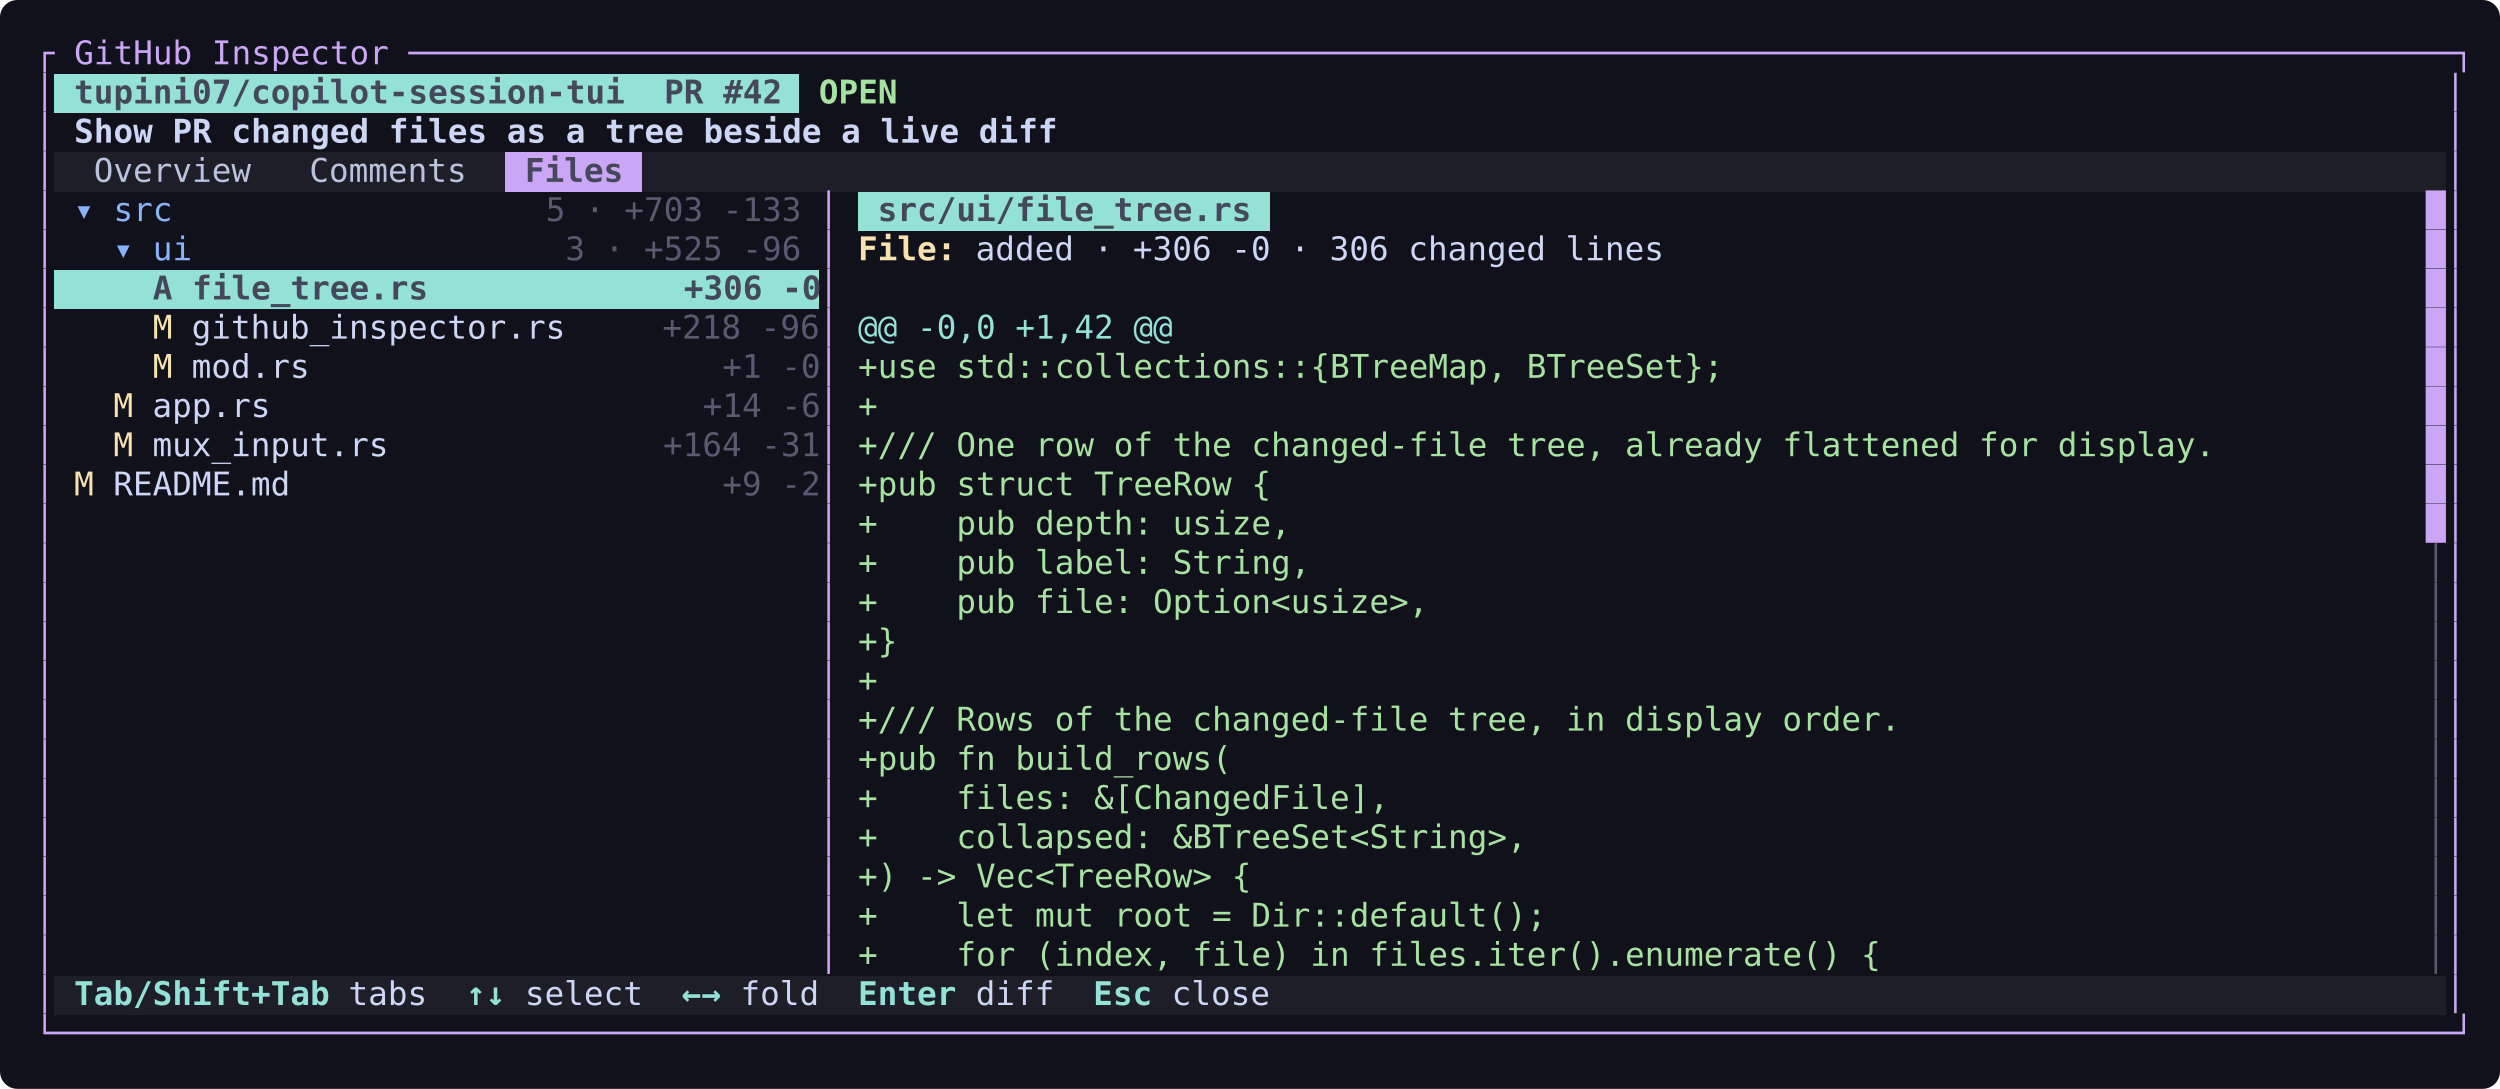
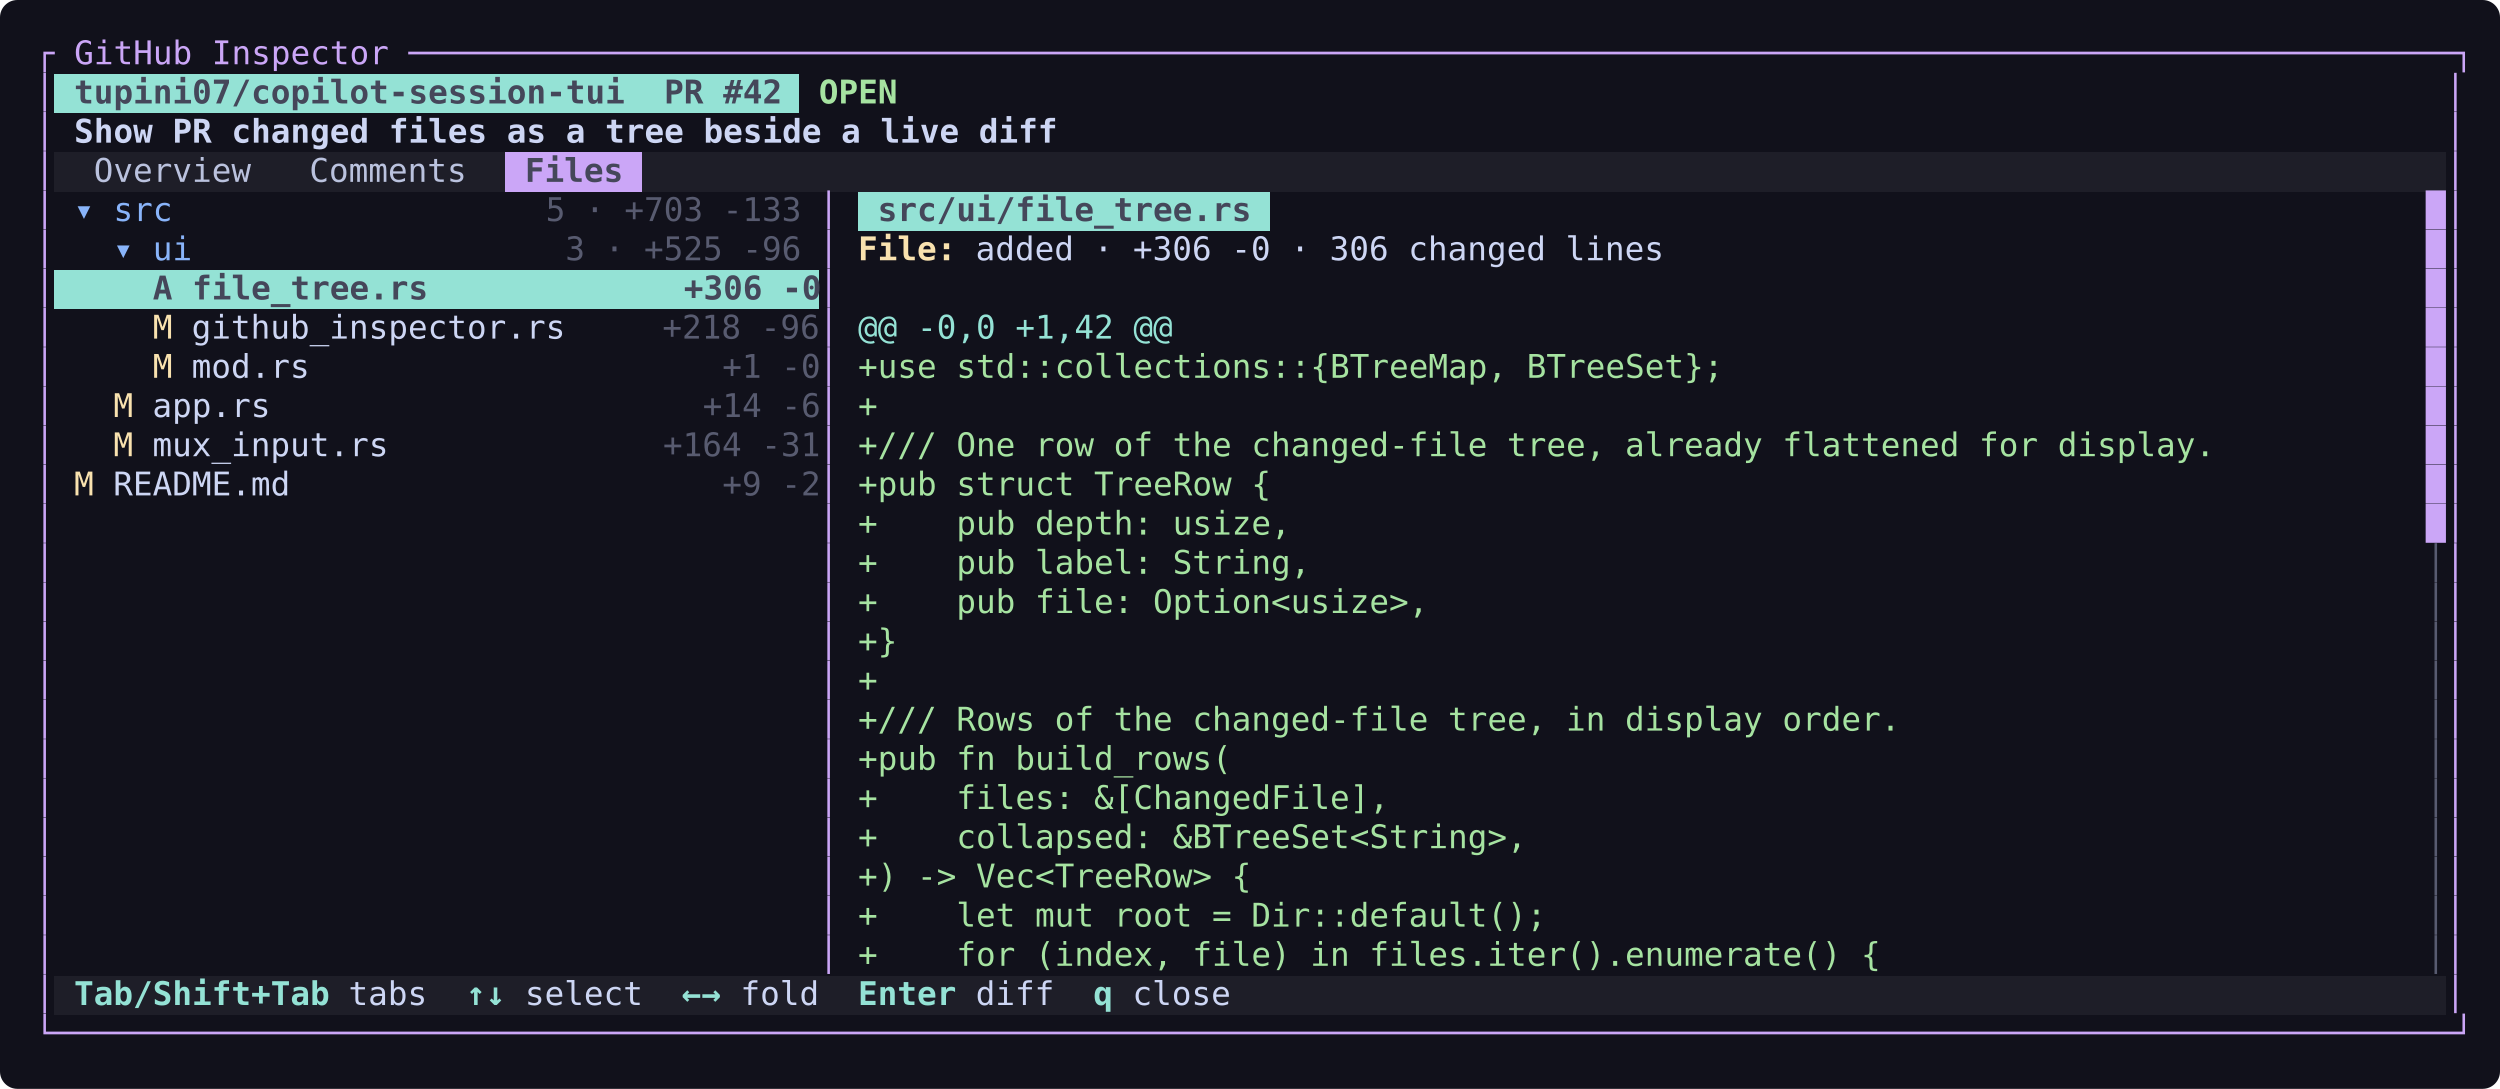
<svg xmlns="http://www.w3.org/2000/svg" width="1148" height="500" viewBox="0 0 1148 500" font-family="ui-monospace,SFMono-Regular,Menlo,Consolas,'DejaVu Sans Mono','Liberation Mono',monospace" font-size="15">
  <rect width="1148" height="500" rx="8" fill="#11111b" />
  <rect x="25.0" y="34.0" width="342.0" height="18.0" fill="#94e2d5" shape-rendering="crispEdges" />
  <rect x="25.0" y="70.0" width="207.0" height="18.0" fill="#1e1e28" shape-rendering="crispEdges" />
  <rect x="232.0" y="70.0" width="63.0" height="18.0" fill="#cba6f7" shape-rendering="crispEdges" />
  <rect x="295.0" y="70.0" width="828.0" height="18.0" fill="#1e1e28" shape-rendering="crispEdges" />
  <rect x="394.0" y="88.0" width="189.0" height="18.0" fill="#94e2d5" shape-rendering="crispEdges" />
  <rect x="25.0" y="124.0" width="351.0" height="18.0" fill="#94e2d5" shape-rendering="crispEdges" />
  <rect x="25.0" y="448.0" width="1098.0" height="18.0" fill="#1e1e28" shape-rendering="crispEdges" />
  <text x="16.0" y="29.5" fill="#cba6f7" textLength="1116.0" lengthAdjust="spacing" xml:space="preserve">┌ GitHub Inspector ────────────────────────────────────────────────────────────────────────────────────────────────────────┐</text>
  <text x="16.0" y="47.5" fill="#cba6f7" textLength="9.0" lengthAdjust="spacingAndGlyphs" xml:space="preserve">│</text>
  <text x="25.0" y="47.5" fill="#45475a" textLength="342.0" lengthAdjust="spacing" font-weight="bold" xml:space="preserve"> tupini07/copilot-session-tui  PR #42 </text>
  <text x="376.0" y="47.5" fill="#a6e3a1" textLength="36.0" lengthAdjust="spacing" font-weight="bold" xml:space="preserve">OPEN</text>
  <text x="1123.0" y="47.5" fill="#cba6f7" textLength="9.0" lengthAdjust="spacingAndGlyphs" xml:space="preserve">│</text>
  <text x="16.0" y="65.5" fill="#cba6f7" textLength="9.0" lengthAdjust="spacingAndGlyphs" xml:space="preserve">│</text>
  <text x="25.0" y="65.5" fill="#cdd6f4" textLength="459.0" lengthAdjust="spacing" font-weight="bold" xml:space="preserve"> Show PR changed files as a tree beside a live diff</text>
  <text x="1123.0" y="65.5" fill="#cba6f7" textLength="9.0" lengthAdjust="spacingAndGlyphs" xml:space="preserve">│</text>
  <text x="16.0" y="83.5" fill="#cba6f7" textLength="9.0" lengthAdjust="spacingAndGlyphs" xml:space="preserve">│</text>
  <text x="34.0" y="83.5" fill="#bac2de" textLength="90.0" lengthAdjust="spacing" xml:space="preserve"> Overview </text>
  <text x="133.0" y="83.5" fill="#bac2de" textLength="90.0" lengthAdjust="spacing" xml:space="preserve"> Comments </text>
  <text x="232.0" y="83.5" fill="#45475a" textLength="63.0" lengthAdjust="spacing" font-weight="bold" xml:space="preserve"> Files </text>
  <text x="1123.0" y="83.5" fill="#cba6f7" textLength="9.0" lengthAdjust="spacingAndGlyphs" xml:space="preserve">│</text>
  <text x="16.0" y="101.5" fill="#cba6f7" textLength="9.0" lengthAdjust="spacingAndGlyphs" xml:space="preserve">│</text>
  <text x="25.0" y="101.5" fill="#89b4fa" textLength="54.0" lengthAdjust="spacing" xml:space="preserve"> ▾ src</text>
  <text x="79.0" y="101.5" fill="#585b70" textLength="288.0" lengthAdjust="spacing" xml:space="preserve">                   5 · +703 -133</text>
  <text x="376.0" y="101.5" fill="#cba6f7" textLength="9.0" lengthAdjust="spacingAndGlyphs" xml:space="preserve">│</text>
  <text x="394.0" y="101.5" fill="#45475a" textLength="189.0" lengthAdjust="spacing" font-weight="bold" xml:space="preserve"> src/ui/file_tree.rs </text>
  <text x="1114.0" y="101.5" fill="#cba6f7" textLength="18.0" lengthAdjust="spacingAndGlyphs" xml:space="preserve">█│</text>
  <text x="16.0" y="119.5" fill="#cba6f7" textLength="9.0" lengthAdjust="spacingAndGlyphs" xml:space="preserve">│</text>
  <text x="25.0" y="119.5" fill="#89b4fa" textLength="63.0" lengthAdjust="spacing" xml:space="preserve">   ▾ ui</text>
  <text x="88.0" y="119.5" fill="#585b70" textLength="279.0" lengthAdjust="spacing" xml:space="preserve">                   3 · +525 -96</text>
  <text x="376.0" y="119.5" fill="#cba6f7" textLength="9.0" lengthAdjust="spacingAndGlyphs" xml:space="preserve">│</text>
  <text x="394.0" y="119.5" fill="#f9e2af" textLength="54.0" lengthAdjust="spacing" font-weight="bold" xml:space="preserve">File: </text>
  <text x="448.0" y="119.5" fill="#cdd6f4" textLength="666.0" lengthAdjust="spacing" xml:space="preserve">added · +306 -0 · 306 changed lines                                       </text>
  <text x="1114.0" y="119.5" fill="#cba6f7" textLength="18.0" lengthAdjust="spacingAndGlyphs" xml:space="preserve">█│</text>
  <text x="16.0" y="137.5" fill="#cba6f7" textLength="9.0" lengthAdjust="spacingAndGlyphs" xml:space="preserve">│</text>
  <text x="25.0" y="137.5" fill="#45475a" textLength="351.0" lengthAdjust="spacing" font-weight="bold" xml:space="preserve">     A file_tree.rs             +306 -0</text>
  <text x="376.0" y="137.5" fill="#cba6f7" textLength="9.0" lengthAdjust="spacingAndGlyphs" xml:space="preserve">│</text>
  <text x="1114.0" y="137.5" fill="#cba6f7" textLength="18.0" lengthAdjust="spacingAndGlyphs" xml:space="preserve">█│</text>
  <text x="16.0" y="155.5" fill="#cba6f7" textLength="9.0" lengthAdjust="spacingAndGlyphs" xml:space="preserve">│</text>
  <text x="25.0" y="155.5" fill="#f9e2af" textLength="63.0" lengthAdjust="spacing" xml:space="preserve">     M </text>
  <text x="88.0" y="155.5" fill="#cdd6f4" textLength="171.0" lengthAdjust="spacing" xml:space="preserve">github_inspector.rs</text>
  <text x="259.0" y="155.5" fill="#585b70" textLength="117.0" lengthAdjust="spacing" xml:space="preserve">     +218 -96</text>
  <text x="376.0" y="155.5" fill="#cba6f7" textLength="9.0" lengthAdjust="spacingAndGlyphs" xml:space="preserve">│</text>
  <text x="394.0" y="155.5" fill="#94e2d5" textLength="144.0" lengthAdjust="spacing" xml:space="preserve">@@ -0,0 +1,42 @@</text>
  <text x="1114.0" y="155.5" fill="#cba6f7" textLength="18.0" lengthAdjust="spacingAndGlyphs" xml:space="preserve">█│</text>
  <text x="16.0" y="173.5" fill="#cba6f7" textLength="9.0" lengthAdjust="spacingAndGlyphs" xml:space="preserve">│</text>
  <text x="25.0" y="173.5" fill="#f9e2af" textLength="63.0" lengthAdjust="spacing" xml:space="preserve">     M </text>
  <text x="88.0" y="173.5" fill="#cdd6f4" textLength="54.0" lengthAdjust="spacing" xml:space="preserve">mod.rs</text>
  <text x="142.0" y="173.5" fill="#585b70" textLength="234.0" lengthAdjust="spacing" xml:space="preserve">                     +1 -0</text>
  <text x="376.0" y="173.5" fill="#cba6f7" textLength="9.0" lengthAdjust="spacingAndGlyphs" xml:space="preserve">│</text>
  <text x="394.0" y="173.5" fill="#a6e3a1" textLength="396.0" lengthAdjust="spacing" xml:space="preserve">+use std::collections::{BTreeMap, BTreeSet};</text>
  <text x="1114.0" y="173.5" fill="#cba6f7" textLength="18.0" lengthAdjust="spacingAndGlyphs" xml:space="preserve">█│</text>
  <text x="16.0" y="191.5" fill="#cba6f7" textLength="9.0" lengthAdjust="spacingAndGlyphs" xml:space="preserve">│</text>
  <text x="25.0" y="191.5" fill="#f9e2af" textLength="45.0" lengthAdjust="spacing" xml:space="preserve">   M </text>
  <text x="70.0" y="191.5" fill="#cdd6f4" textLength="54.0" lengthAdjust="spacing" xml:space="preserve">app.rs</text>
  <text x="124.0" y="191.5" fill="#585b70" textLength="252.0" lengthAdjust="spacing" xml:space="preserve">                      +14 -6</text>
  <text x="376.0" y="191.5" fill="#cba6f7" textLength="9.0" lengthAdjust="spacingAndGlyphs" xml:space="preserve">│</text>
  <text x="394.0" y="191.5" fill="#a6e3a1" textLength="9.0" lengthAdjust="spacing" xml:space="preserve">+</text>
  <text x="1114.0" y="191.5" fill="#cba6f7" textLength="18.0" lengthAdjust="spacingAndGlyphs" xml:space="preserve">█│</text>
  <text x="16.0" y="209.5" fill="#cba6f7" textLength="9.0" lengthAdjust="spacingAndGlyphs" xml:space="preserve">│</text>
  <text x="25.0" y="209.5" fill="#f9e2af" textLength="45.0" lengthAdjust="spacing" xml:space="preserve">   M </text>
  <text x="70.0" y="209.5" fill="#cdd6f4" textLength="108.0" lengthAdjust="spacing" xml:space="preserve">mux_input.rs</text>
  <text x="178.0" y="209.5" fill="#585b70" textLength="198.0" lengthAdjust="spacing" xml:space="preserve">              +164 -31</text>
  <text x="376.0" y="209.5" fill="#cba6f7" textLength="9.0" lengthAdjust="spacingAndGlyphs" xml:space="preserve">│</text>
  <text x="394.0" y="209.5" fill="#a6e3a1" textLength="621.0" lengthAdjust="spacing" xml:space="preserve">+/// One row of the changed-file tree, already flattened for display.</text>
  <text x="1114.0" y="209.5" fill="#cba6f7" textLength="18.0" lengthAdjust="spacingAndGlyphs" xml:space="preserve">█│</text>
  <text x="16.0" y="227.5" fill="#cba6f7" textLength="9.0" lengthAdjust="spacingAndGlyphs" xml:space="preserve">│</text>
  <text x="25.0" y="227.5" fill="#f9e2af" textLength="27.0" lengthAdjust="spacing" xml:space="preserve"> M </text>
  <text x="52.0" y="227.5" fill="#cdd6f4" textLength="81.0" lengthAdjust="spacing" xml:space="preserve">README.md</text>
  <text x="133.0" y="227.5" fill="#585b70" textLength="243.0" lengthAdjust="spacing" xml:space="preserve">                      +9 -2</text>
  <text x="376.0" y="227.5" fill="#cba6f7" textLength="9.0" lengthAdjust="spacingAndGlyphs" xml:space="preserve">│</text>
  <text x="394.0" y="227.5" fill="#a6e3a1" textLength="189.0" lengthAdjust="spacing" xml:space="preserve">+pub struct TreeRow {</text>
  <text x="1114.0" y="227.5" fill="#cba6f7" textLength="18.0" lengthAdjust="spacingAndGlyphs" xml:space="preserve">█│</text>
  <text x="16.0" y="245.5" fill="#cba6f7" textLength="9.0" lengthAdjust="spacingAndGlyphs" xml:space="preserve">│</text>
  <text x="376.0" y="245.5" fill="#cba6f7" textLength="9.0" lengthAdjust="spacingAndGlyphs" xml:space="preserve">│</text>
  <text x="394.0" y="245.5" fill="#a6e3a1" textLength="198.0" lengthAdjust="spacing" xml:space="preserve">+    pub depth: usize,</text>
  <text x="1114.0" y="245.5" fill="#cba6f7" textLength="18.0" lengthAdjust="spacingAndGlyphs" xml:space="preserve">█│</text>
  <text x="16.0" y="263.5" fill="#cba6f7" textLength="9.0" lengthAdjust="spacingAndGlyphs" xml:space="preserve">│</text>
  <text x="376.0" y="263.5" fill="#cba6f7" textLength="9.0" lengthAdjust="spacingAndGlyphs" xml:space="preserve">│</text>
  <text x="394.0" y="263.5" fill="#a6e3a1" textLength="207.0" lengthAdjust="spacing" xml:space="preserve">+    pub label: String,</text>
  <text x="1114.0" y="263.5" fill="#585b70" textLength="9.0" lengthAdjust="spacingAndGlyphs" xml:space="preserve">│</text>
  <text x="1123.0" y="263.5" fill="#cba6f7" textLength="9.0" lengthAdjust="spacingAndGlyphs" xml:space="preserve">│</text>
  <text x="16.0" y="281.5" fill="#cba6f7" textLength="9.0" lengthAdjust="spacingAndGlyphs" xml:space="preserve">│</text>
  <text x="376.0" y="281.5" fill="#cba6f7" textLength="9.0" lengthAdjust="spacingAndGlyphs" xml:space="preserve">│</text>
  <text x="394.0" y="281.5" fill="#a6e3a1" textLength="261.0" lengthAdjust="spacing" xml:space="preserve">+    pub file: Option&lt;usize&gt;,</text>
  <text x="1114.0" y="281.5" fill="#585b70" textLength="9.0" lengthAdjust="spacingAndGlyphs" xml:space="preserve">│</text>
  <text x="1123.0" y="281.5" fill="#cba6f7" textLength="9.0" lengthAdjust="spacingAndGlyphs" xml:space="preserve">│</text>
  <text x="16.0" y="299.5" fill="#cba6f7" textLength="9.0" lengthAdjust="spacingAndGlyphs" xml:space="preserve">│</text>
  <text x="376.0" y="299.5" fill="#cba6f7" textLength="9.0" lengthAdjust="spacingAndGlyphs" xml:space="preserve">│</text>
  <text x="394.0" y="299.5" fill="#a6e3a1" textLength="18.0" lengthAdjust="spacing" xml:space="preserve">+}</text>
  <text x="1114.0" y="299.5" fill="#585b70" textLength="9.0" lengthAdjust="spacingAndGlyphs" xml:space="preserve">│</text>
  <text x="1123.0" y="299.5" fill="#cba6f7" textLength="9.0" lengthAdjust="spacingAndGlyphs" xml:space="preserve">│</text>
  <text x="16.0" y="317.5" fill="#cba6f7" textLength="9.0" lengthAdjust="spacingAndGlyphs" xml:space="preserve">│</text>
  <text x="376.0" y="317.5" fill="#cba6f7" textLength="9.0" lengthAdjust="spacingAndGlyphs" xml:space="preserve">│</text>
  <text x="394.0" y="317.5" fill="#a6e3a1" textLength="9.0" lengthAdjust="spacing" xml:space="preserve">+</text>
  <text x="1114.0" y="317.5" fill="#585b70" textLength="9.0" lengthAdjust="spacingAndGlyphs" xml:space="preserve">│</text>
  <text x="1123.0" y="317.5" fill="#cba6f7" textLength="9.0" lengthAdjust="spacingAndGlyphs" xml:space="preserve">│</text>
  <text x="16.0" y="335.5" fill="#cba6f7" textLength="9.0" lengthAdjust="spacingAndGlyphs" xml:space="preserve">│</text>
  <text x="376.0" y="335.5" fill="#cba6f7" textLength="9.0" lengthAdjust="spacingAndGlyphs" xml:space="preserve">│</text>
  <text x="394.0" y="335.5" fill="#a6e3a1" textLength="477.0" lengthAdjust="spacing" xml:space="preserve">+/// Rows of the changed-file tree, in display order.</text>
  <text x="1114.0" y="335.5" fill="#585b70" textLength="9.0" lengthAdjust="spacingAndGlyphs" xml:space="preserve">│</text>
  <text x="1123.0" y="335.5" fill="#cba6f7" textLength="9.0" lengthAdjust="spacingAndGlyphs" xml:space="preserve">│</text>
  <text x="16.0" y="353.5" fill="#cba6f7" textLength="9.0" lengthAdjust="spacingAndGlyphs" xml:space="preserve">│</text>
  <text x="376.0" y="353.5" fill="#cba6f7" textLength="9.0" lengthAdjust="spacingAndGlyphs" xml:space="preserve">│</text>
  <text x="394.0" y="353.5" fill="#a6e3a1" textLength="171.0" lengthAdjust="spacing" xml:space="preserve">+pub fn build_rows(</text>
  <text x="1114.0" y="353.5" fill="#585b70" textLength="9.0" lengthAdjust="spacingAndGlyphs" xml:space="preserve">│</text>
  <text x="1123.0" y="353.5" fill="#cba6f7" textLength="9.0" lengthAdjust="spacingAndGlyphs" xml:space="preserve">│</text>
  <text x="16.0" y="371.5" fill="#cba6f7" textLength="9.0" lengthAdjust="spacingAndGlyphs" xml:space="preserve">│</text>
  <text x="376.0" y="371.5" fill="#cba6f7" textLength="9.0" lengthAdjust="spacingAndGlyphs" xml:space="preserve">│</text>
  <text x="394.0" y="371.5" fill="#a6e3a1" textLength="243.0" lengthAdjust="spacing" xml:space="preserve">+    files: &amp;[ChangedFile],</text>
  <text x="1114.0" y="371.5" fill="#585b70" textLength="9.0" lengthAdjust="spacingAndGlyphs" xml:space="preserve">│</text>
  <text x="1123.0" y="371.5" fill="#cba6f7" textLength="9.0" lengthAdjust="spacingAndGlyphs" xml:space="preserve">│</text>
  <text x="16.0" y="389.5" fill="#cba6f7" textLength="9.0" lengthAdjust="spacingAndGlyphs" xml:space="preserve">│</text>
  <text x="376.0" y="389.5" fill="#cba6f7" textLength="9.0" lengthAdjust="spacingAndGlyphs" xml:space="preserve">│</text>
  <text x="394.0" y="389.5" fill="#a6e3a1" textLength="306.0" lengthAdjust="spacing" xml:space="preserve">+    collapsed: &amp;BTreeSet&lt;String&gt;,</text>
  <text x="1114.0" y="389.5" fill="#585b70" textLength="9.0" lengthAdjust="spacingAndGlyphs" xml:space="preserve">│</text>
  <text x="1123.0" y="389.5" fill="#cba6f7" textLength="9.0" lengthAdjust="spacingAndGlyphs" xml:space="preserve">│</text>
  <text x="16.0" y="407.5" fill="#cba6f7" textLength="9.0" lengthAdjust="spacingAndGlyphs" xml:space="preserve">│</text>
  <text x="376.0" y="407.5" fill="#cba6f7" textLength="9.0" lengthAdjust="spacingAndGlyphs" xml:space="preserve">│</text>
  <text x="394.0" y="407.5" fill="#a6e3a1" textLength="180.0" lengthAdjust="spacing" xml:space="preserve">+) -&gt; Vec&lt;TreeRow&gt; {</text>
  <text x="1114.0" y="407.5" fill="#585b70" textLength="9.0" lengthAdjust="spacingAndGlyphs" xml:space="preserve">│</text>
  <text x="1123.0" y="407.5" fill="#cba6f7" textLength="9.0" lengthAdjust="spacingAndGlyphs" xml:space="preserve">│</text>
  <text x="16.0" y="425.5" fill="#cba6f7" textLength="9.0" lengthAdjust="spacingAndGlyphs" xml:space="preserve">│</text>
  <text x="376.0" y="425.5" fill="#cba6f7" textLength="9.0" lengthAdjust="spacingAndGlyphs" xml:space="preserve">│</text>
  <text x="394.0" y="425.5" fill="#a6e3a1" textLength="315.0" lengthAdjust="spacing" xml:space="preserve">+    let mut root = Dir::default();</text>
  <text x="1114.0" y="425.5" fill="#585b70" textLength="9.0" lengthAdjust="spacingAndGlyphs" xml:space="preserve">│</text>
  <text x="1123.0" y="425.5" fill="#cba6f7" textLength="9.0" lengthAdjust="spacingAndGlyphs" xml:space="preserve">│</text>
  <text x="16.0" y="443.5" fill="#cba6f7" textLength="9.0" lengthAdjust="spacingAndGlyphs" xml:space="preserve">│</text>
  <text x="376.0" y="443.5" fill="#cba6f7" textLength="9.0" lengthAdjust="spacingAndGlyphs" xml:space="preserve">│</text>
  <text x="394.0" y="443.5" fill="#a6e3a1" textLength="468.0" lengthAdjust="spacing" xml:space="preserve">+    for (index, file) in files.iter().enumerate() {</text>
  <text x="1114.0" y="443.5" fill="#585b70" textLength="9.0" lengthAdjust="spacingAndGlyphs" xml:space="preserve">│</text>
  <text x="1123.0" y="443.5" fill="#cba6f7" textLength="9.0" lengthAdjust="spacingAndGlyphs" xml:space="preserve">│</text>
  <text x="16.0" y="461.5" fill="#cba6f7" textLength="9.0" lengthAdjust="spacingAndGlyphs" xml:space="preserve">│</text>
  <text x="34.0" y="461.5" fill="#94e2d5" textLength="117.0" lengthAdjust="spacing" font-weight="bold" xml:space="preserve">Tab/Shift+Tab</text>
  <text x="151.0" y="461.5" fill="#cdd6f4" textLength="63.0" lengthAdjust="spacing" xml:space="preserve"> tabs  </text>
  <text x="214.0" y="461.5" fill="#94e2d5" textLength="18.0" lengthAdjust="spacing" font-weight="bold" xml:space="preserve">↑↓</text>
  <text x="232.0" y="461.5" fill="#cdd6f4" textLength="81.0" lengthAdjust="spacing" xml:space="preserve"> select  </text>
  <text x="313.0" y="461.5" fill="#94e2d5" textLength="18.0" lengthAdjust="spacing" font-weight="bold" xml:space="preserve">←→</text>
  <text x="331.0" y="461.5" fill="#cdd6f4" textLength="63.0" lengthAdjust="spacing" xml:space="preserve"> fold  </text>
  <text x="394.0" y="461.5" fill="#94e2d5" textLength="45.0" lengthAdjust="spacing" font-weight="bold" xml:space="preserve">Enter</text>
  <text x="439.0" y="461.5" fill="#cdd6f4" textLength="63.0" lengthAdjust="spacing" xml:space="preserve"> diff  </text>
-   <text x="502.0" y="461.5" fill="#94e2d5" textLength="27.0" lengthAdjust="spacing" font-weight="bold" xml:space="preserve">Esc</text>
-   <text x="529.0" y="461.5" fill="#cdd6f4" textLength="594.0" lengthAdjust="spacing" xml:space="preserve"> close                                                            </text>
+   <text x="502.0" y="461.5" fill="#94e2d5" textLength="9.0" lengthAdjust="spacing" font-weight="bold" xml:space="preserve">q</text>
+   <text x="511.0" y="461.5" fill="#cdd6f4" textLength="612.0" lengthAdjust="spacing" xml:space="preserve"> close                                                              </text>
  <text x="1123.0" y="461.5" fill="#cba6f7" textLength="9.0" lengthAdjust="spacingAndGlyphs" xml:space="preserve">│</text>
  <text x="16.0" y="479.5" fill="#cba6f7" textLength="1116.0" lengthAdjust="spacingAndGlyphs" xml:space="preserve">└──────────────────────────────────────────────────────────────────────────────────────────────────────────────────────────┘</text>
</svg>
